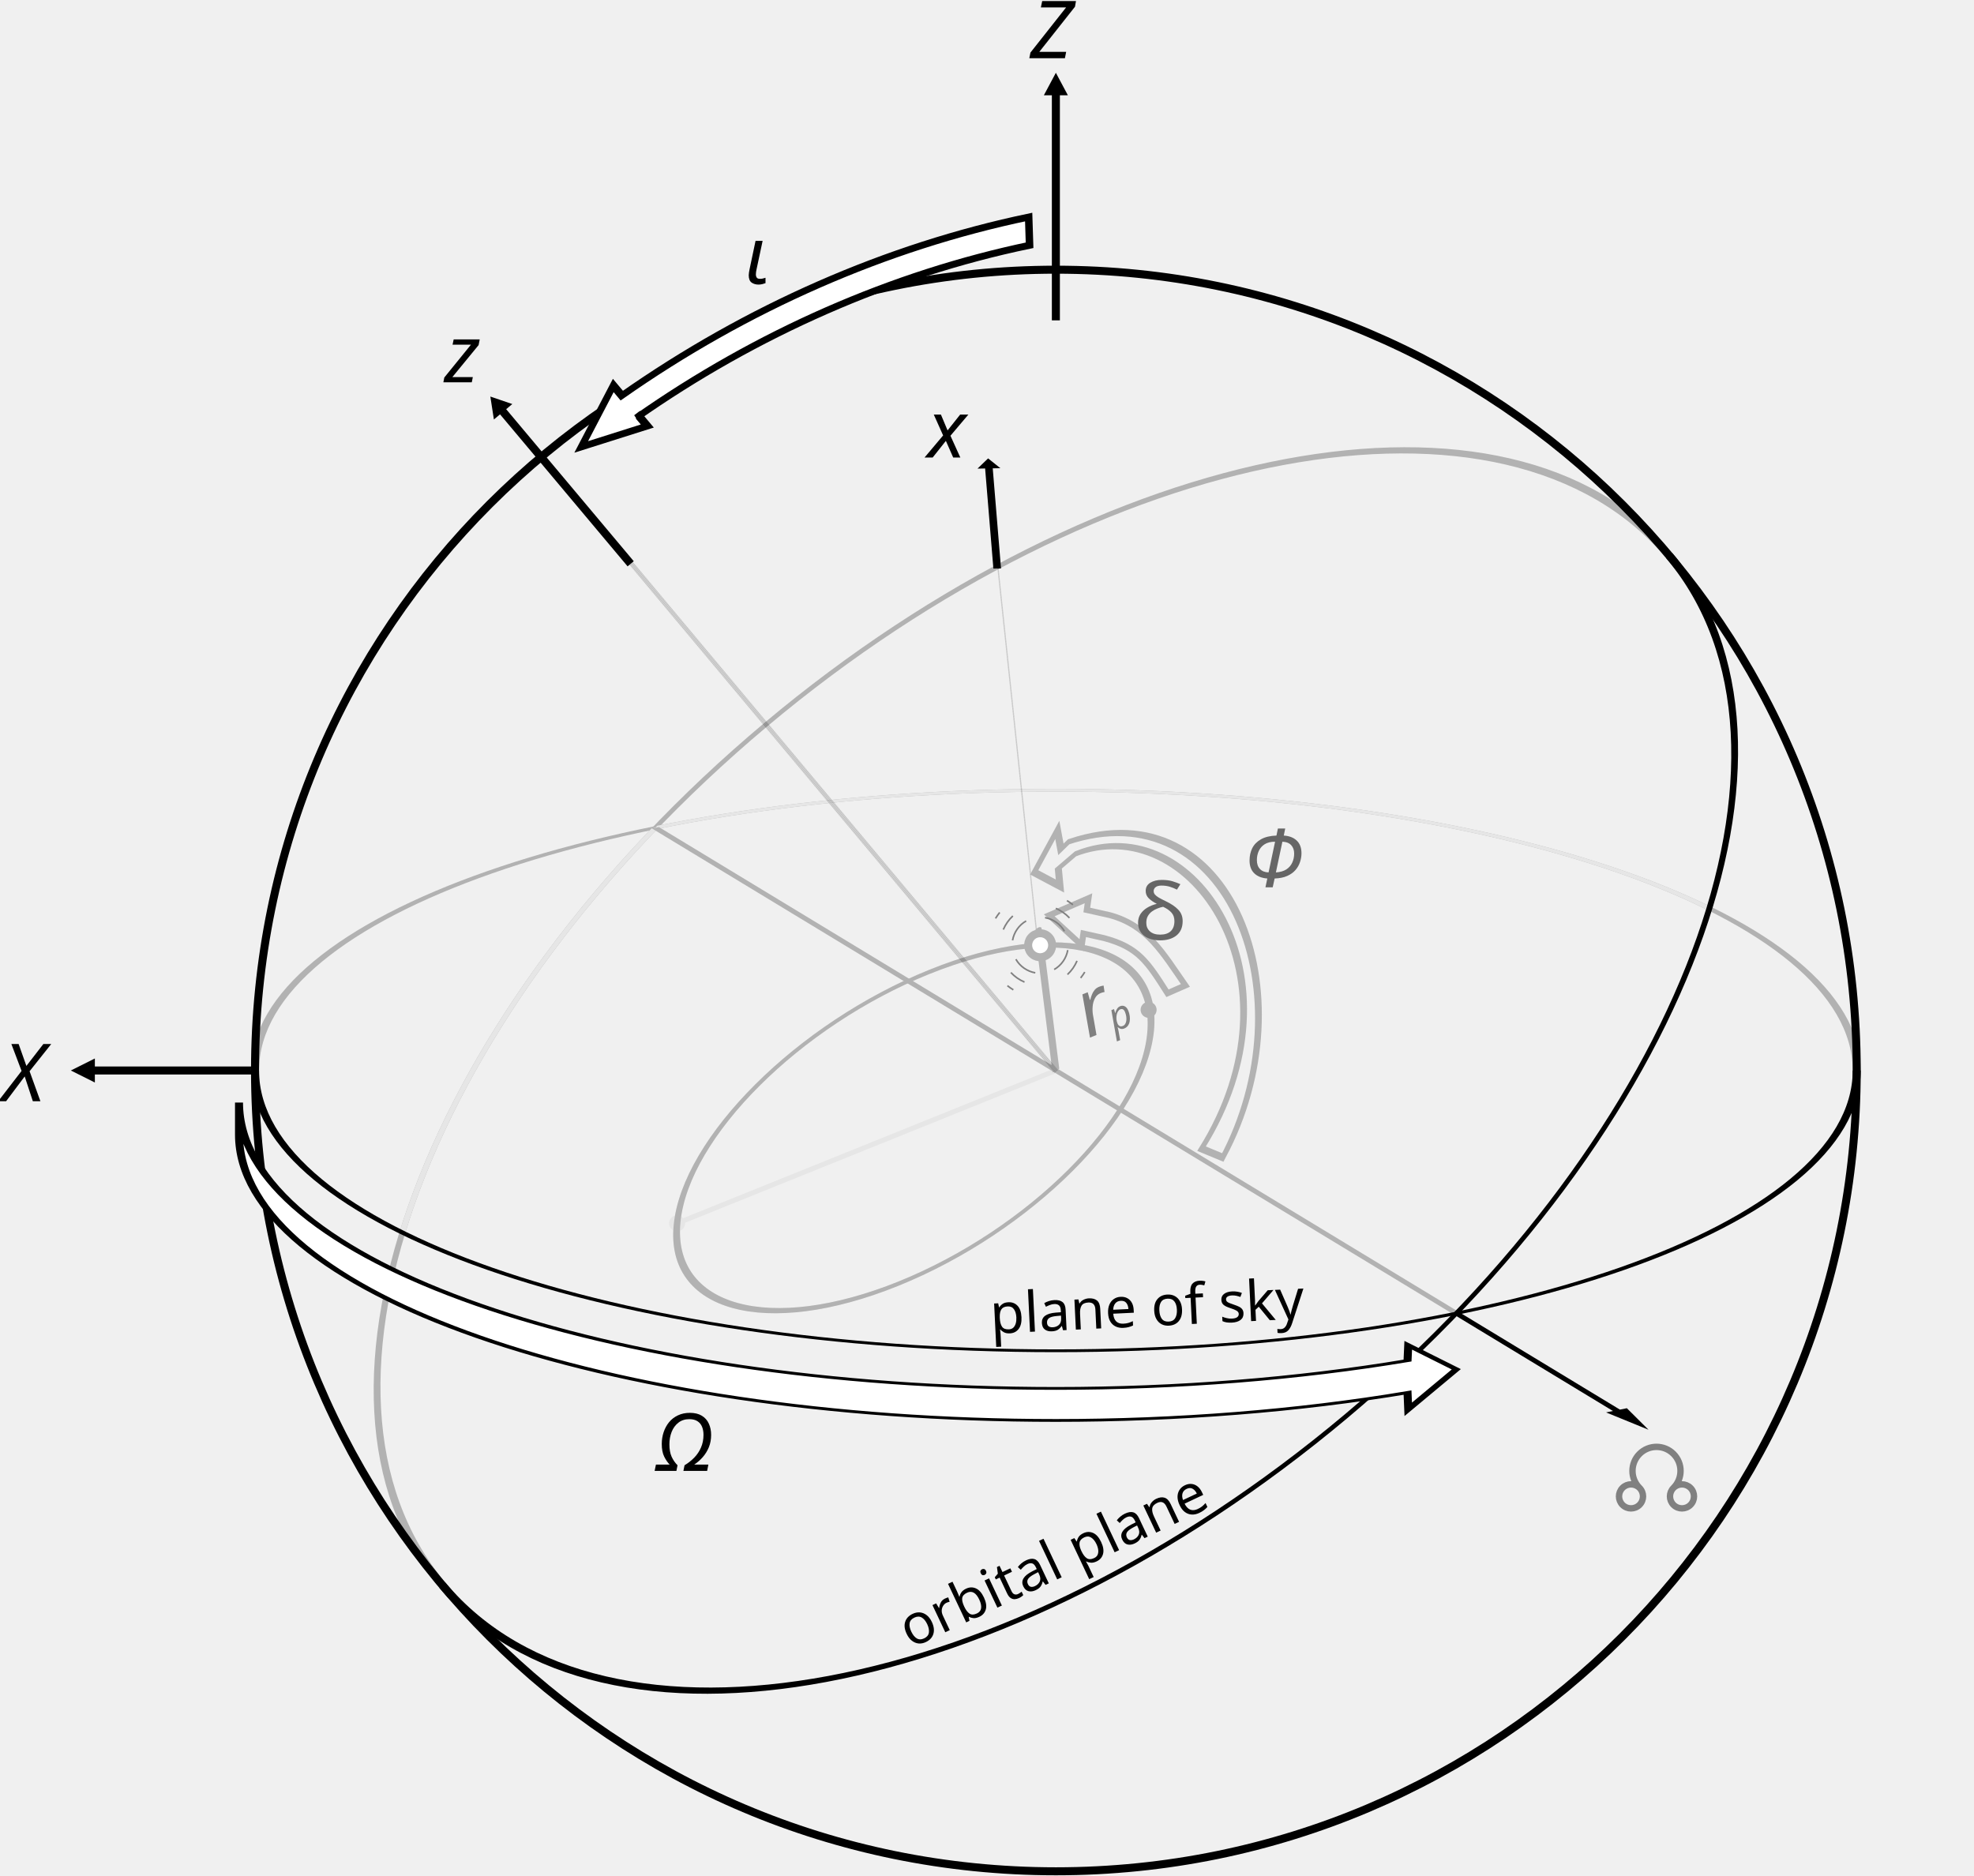
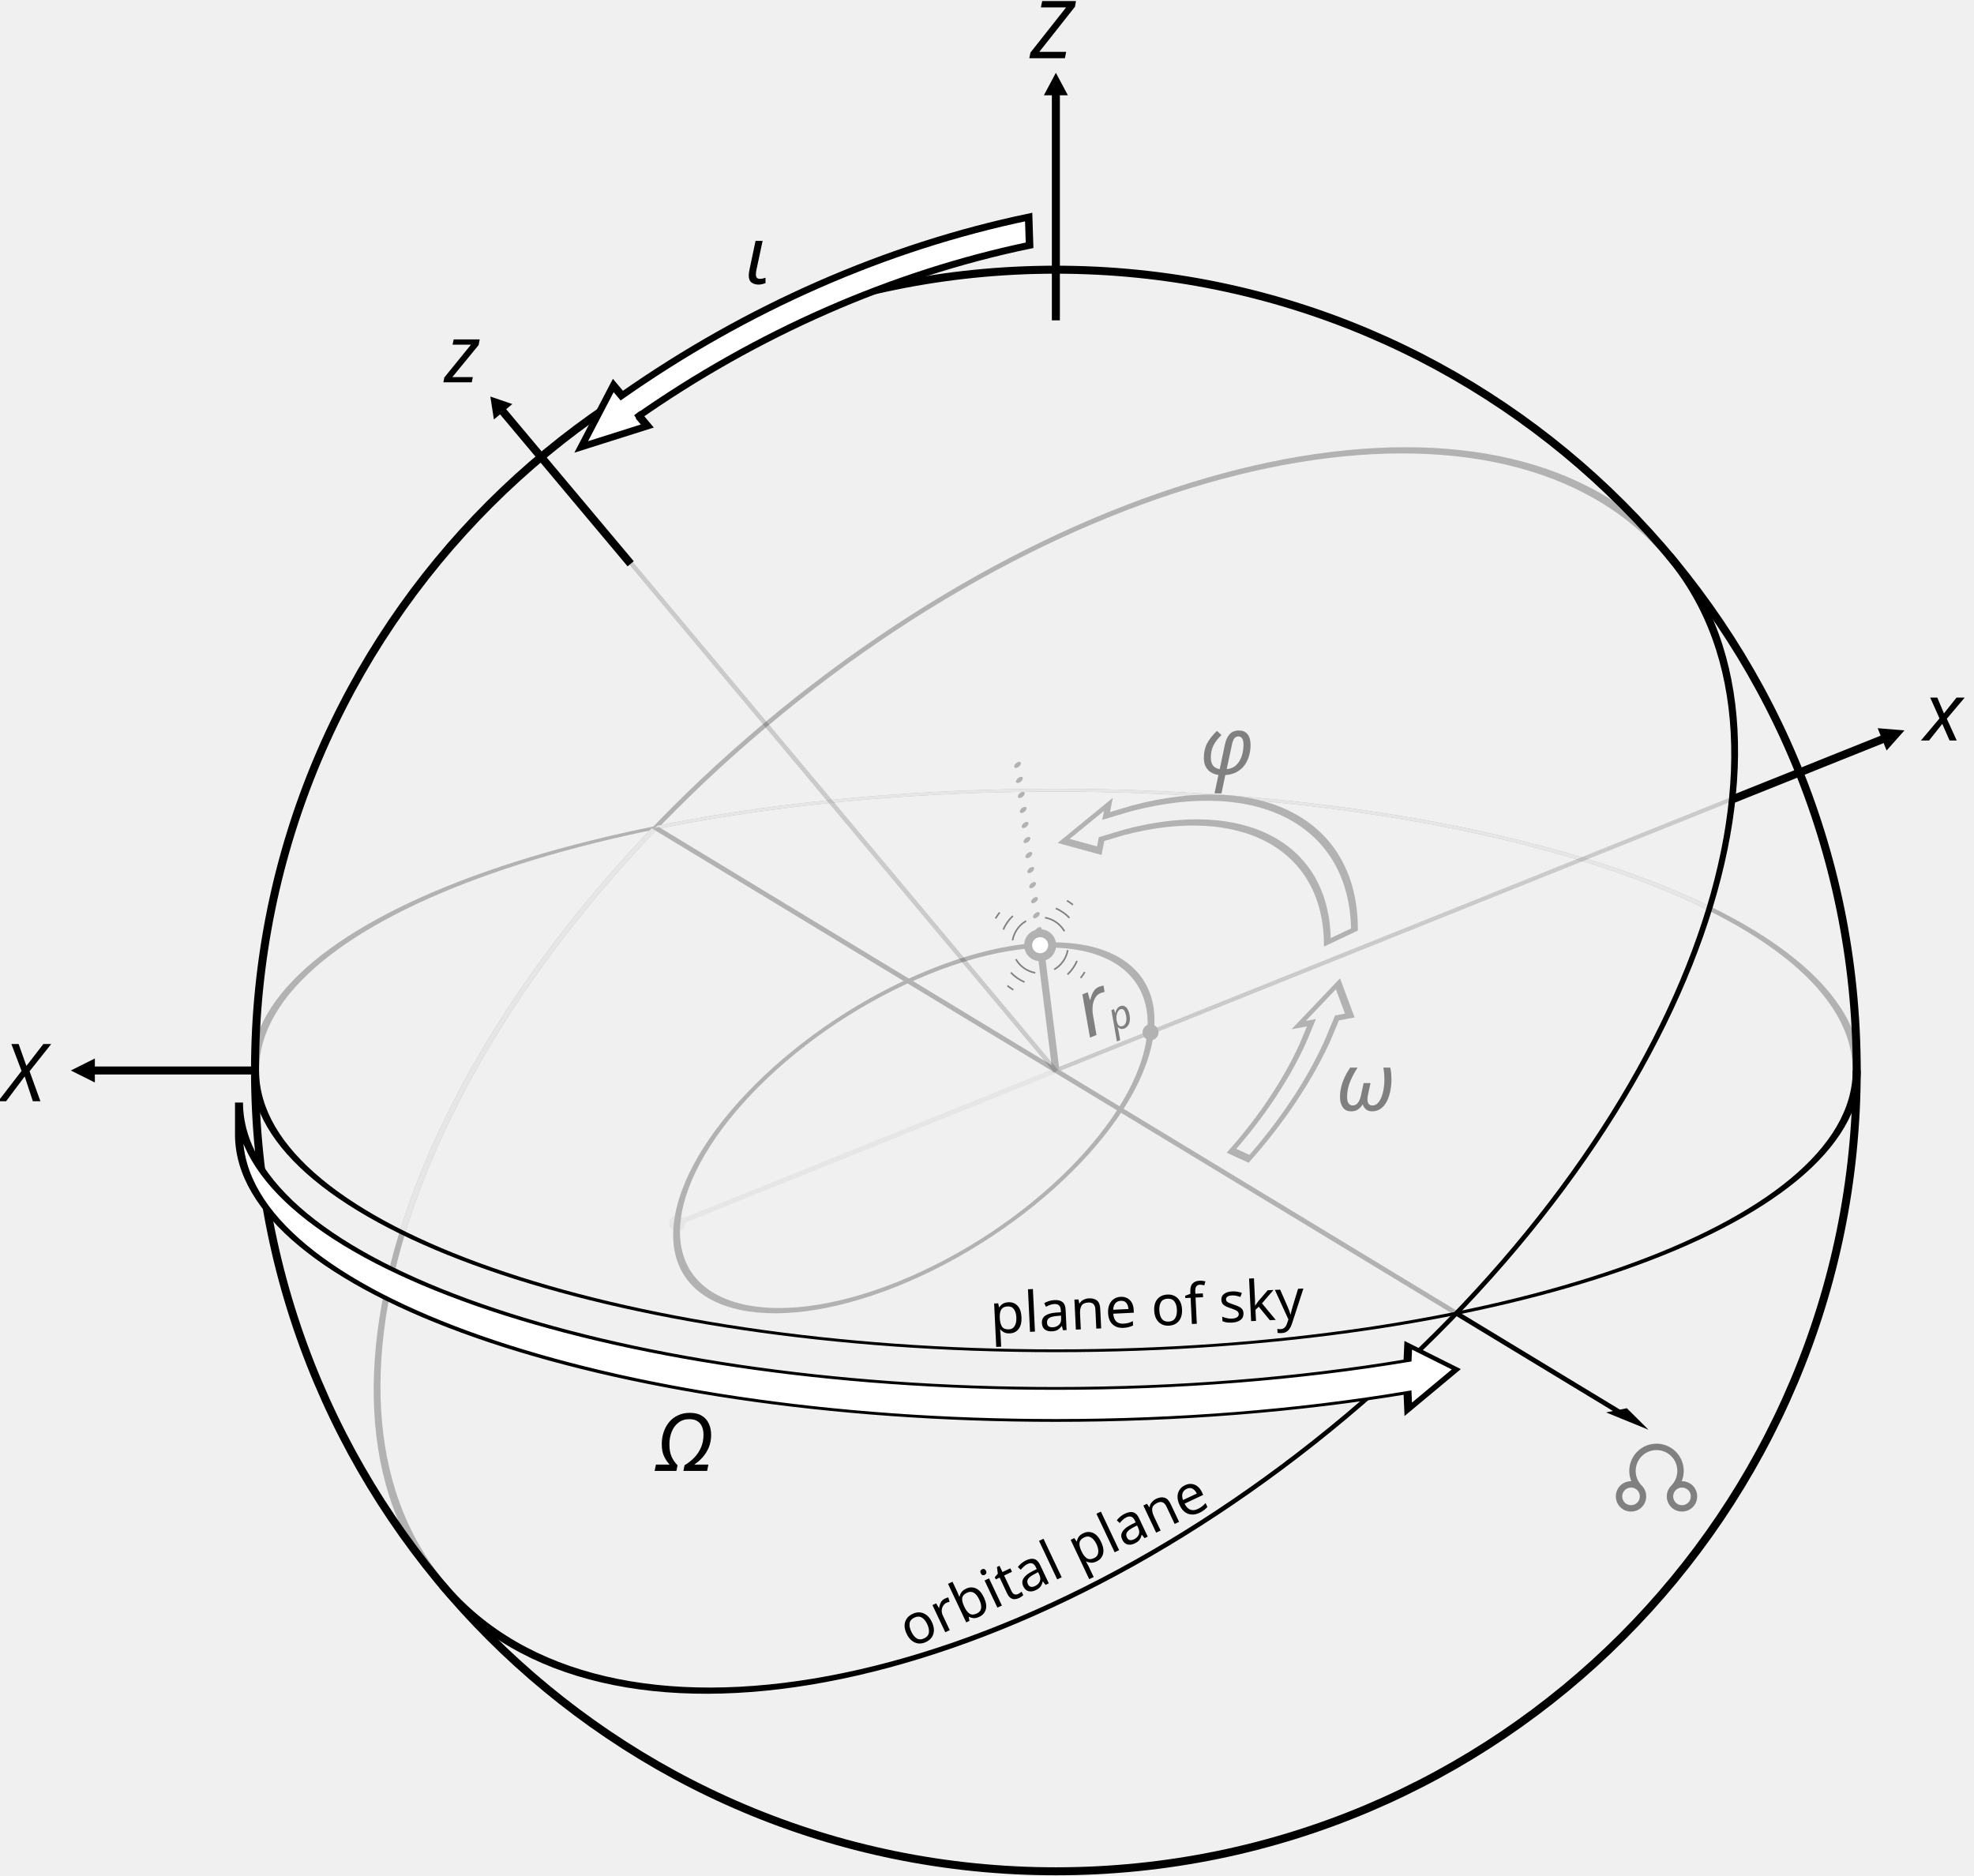
<svg xmlns="http://www.w3.org/2000/svg" id="svg2" version="1.1" xml:space="preserve" width="616.224" height="585.442" viewBox="0 0 616.224 585.442">
  <defs id="defs6">
    <marker orient="auto" refY="0" refX="0" id="Arrow1Lend" style="overflow:visible">
      <path id="path4605" d="M 0,0 5,-5 -12.5,0 5,5 0,0 Z" style="fill-rule:evenodd;stroke:#000000;stroke-width:1pt" transform="matrix(-0.8,0,0,-0.8,-10,0)" />
    </marker>
    <clipPath clipPathUnits="userSpaceOnUse" id="clipPath28">
      <path d="m 4660,2060 c 0,386.6 -895.43,700 -2000,700 -1104.57,0 -2000,-313.4 -2000,-700 0,-386.6 895.43,-700 2000,-700 1104.57,0 2000,313.4 2000,700 z" id="path30" />
    </clipPath>
    <clipPath clipPathUnits="userSpaceOnUse" id="clipPath40">
      <path d="M 4192.09,3345.57 C 3791.89,3822.51 2781.52,3633.58 1935.38,2923.58 1089.23,2213.57 727.711,1251.36 1127.91,774.426 c 400.2,-476.938 1410.57,-288.004 2256.72,421.994 846.14,710.01 1207.66,1672.22 807.46,2149.15 z" id="path42" />
    </clipPath>
    <clipPath clipPathUnits="userSpaceOnUse" id="clipPath62">
      <path d="m 1660,2666.22 2000,-1212.44 0,2000 -2000,1212.44 0,-2000 z" id="path64" />
    </clipPath>
  </defs>
  <g id="g10" transform="matrix(1.25,0,0,-1.25,-2.888843,591.692)">
    <path id="path14" style="fill:#000000;fill-opacity:1;fill-rule:nonzero;stroke:none" d="m 66,207 -40,0 0,2 -6,-3 6,-3 0,2 40,0" />
    <g transform="scale(0.148148,0.0518519)" id="g16">
      <path id="path18" style="fill:none;stroke:#b2b2b2;stroke-width:13.5;stroke-linecap:butt;stroke-linejoin:miter;stroke-miterlimit:10;stroke-dasharray:none;stroke-opacity:1" d="m 3145.5,3972.86 c 0,745.58 -604.42,1350 -1350,1350 -745.58,0 -1350,-604.42 -1350,-1350" />
    </g>
    <g transform="matrix(0.0695477,0.0583574,-0.0328937,0.0392012,0,0)" id="g20">
      <path id="path22" style="fill:none;stroke:#b2b2b2;stroke-width:22.029;stroke-linecap:butt;stroke-linejoin:miter;stroke-miterlimit:10;stroke-dasharray:none;stroke-opacity:1" d="M 5905.87,-257.486 C 5905.87,959.155 4919.58,1945.45 3702.94,1945.45 2486.29,1945.45 1500,959.16 1500,-257.481" />
    </g>
    <g id="g24" transform="scale(0.1,0.1)">
      <g clip-path="url(#clipPath28)" id="g26">
        <g transform="matrix(0.695477,0.583574,-0.328937,0.392012,0,0)" id="g32">
          <path id="path34" style="fill:none;stroke:#e6e6e6;stroke-width:22.029;stroke-linecap:butt;stroke-linejoin:miter;stroke-miterlimit:10;stroke-dasharray:none;stroke-opacity:1" d="M 5905.87,-257.486 C 5905.87,959.155 4919.58,1945.45 3702.94,1945.45 2486.29,1945.45 1500,959.16 1500,-257.481" />
        </g>
      </g>
    </g>
    <g id="g36" transform="scale(0.1,0.1)">
      <g clip-path="url(#clipPath40)" id="g38">
        <g transform="scale(1.48148,0.518519)" id="g44">
          <path id="path46" style="fill:none;stroke:#e6e6e6;stroke-width:13.5;stroke-linecap:butt;stroke-linejoin:miter;stroke-miterlimit:10;stroke-dasharray:none;stroke-opacity:1" d="m 3145.5,3972.86 c 0,745.58 -604.42,1350 -1350,1350 -745.58,0 -1350,-604.42 -1350,-1350" />
        </g>
      </g>
    </g>
-     <path style="fill:#999999;fill-rule:evenodd;stroke:#000000;stroke-width:0.296;stroke-linecap:butt;stroke-linejoin:miter;stroke-miterlimit:4;stroke-dasharray:0.03, 0.03;stroke-dashoffset:0;stroke-opacity:0.314" d="m 261.405,238.451 -9.913,93.516" id="path3796" />
+     <path style="fill:#999999;fill-rule:evenodd;stroke:#000000;stroke-width:1.04;stroke-linecap:butt;stroke-linejoin:miter;stroke-miterlimit:4;stroke-dasharray:0.104, 0.104;stroke-dashoffset:0;stroke-opacity:0.314" d="m 265.6,205.867 168.8,67.733" id="path3796" />
    <g transform="matrix(0.0866257,0.0349527,0.00710278,0.0713188,0,0)" id="g48">
      <path id="path50" style="fill:none;stroke:#e6e6e6;stroke-width:19.499;stroke-linecap:butt;stroke-linejoin:miter;stroke-miterlimit:10;stroke-dasharray:none;stroke-opacity:1" d="m 2952.49,1441.45 -1091.96,0" />
    </g>
    <g transform="matrix(0.0939972,0.037927,0.00616575,0.0619101,0,0)" id="g52">
      <path id="path54" style="fill:none;stroke:#e6e6e6;stroke-width:17.97;stroke-linecap:butt;stroke-linejoin:miter;stroke-miterlimit:10;stroke-dasharray:none;stroke-opacity:1" d="m 2972.53,1660.51 c 0,347.37 -281.59,628.96 -628.95,628.96 -347.36,0 -628.96,-281.59 -628.95,-628.96 -0.01,-347.35 281.59,-628.95 628.95,-628.95 347.36,0 628.95,281.59 628.95,628.95" />
    </g>
    <path id="path56" style="fill:#e6e6e6;fill-opacity:1;fill-rule:nonzero;stroke:none" d="m 171.408,167.833 1.532,1.286 c -0.71,0.846 -1.971,0.956 -2.817,0.246 -0.846,-0.71 -0.957,-1.971 -0.247,-2.817 0.71,-0.846 1.972,-0.957 2.818,-0.247 0.846,0.71 0.956,1.972 0.246,2.818" />
-     <g transform="matrix(0.01062724,0.07356851,-0.07496106,0.01344002,402.6656,-34.36044)" id="g106">
-       <path id="path108" style="fill:none;stroke:#b2b2b2;stroke-width:19.924;stroke-linecap:butt;stroke-linejoin:miter;stroke-miterlimit:10;stroke-dasharray:none;stroke-opacity:1" d="m 3409.44,2203.46 39.85,-0.01 -79.7,119.55 -79.7,-119.55 39.86,0 -3.04,-69.46 c -10.14,-115.92 -53.013,-152.041 -144.927,-231.57 l 36.627,-54.549 C 3312.902,1937.021 3394.95,1999.53 3406.1,2127.05 Z" />
+     <g transform="matrix(0.0800917,0.0149769,0.0286571,0.0762742,0,0)" id="g106">
+       <path id="path108" style="fill:none;stroke:#b2b2b2;stroke-width:19.924;stroke-linecap:butt;stroke-linejoin:miter;stroke-miterlimit:10;stroke-dasharray:none;stroke-opacity:1" d="m 3409.44,2203.46 39.85,-0.01 -79.7,119.55 -79.7,-119.55 39.86,0 -3.04,-69.46 c -10.14,-115.92 -45.55,-228.23 -103.74,-329.01 l 69.02,-39.85 c 64,110.86 102.96,234.4 114.11,361.92 l 3.34,76.41 z" />
    </g>
    <g transform="matrix(-0.00782977,0.0624295,-0.0842012,-0.0455395,0,0)" id="g110">
      <path id="path112" style="fill:none;stroke:#b2b2b2;stroke-width:20.042;stroke-linecap:butt;stroke-linejoin:miter;stroke-miterlimit:10;stroke-dasharray:none;stroke-opacity:1" d="m 932.08,-3245.77 501.15,0" />
    </g>
    <path id="path114" style="fill:#b2b2b2;fill-opacity:1;fill-rule:nonzero;stroke:none" d="m 261.527,241.666 c -0.466,-0.252 -0.809,-0.737 -0.765,-1.082 0.043,-0.346 0.456,-0.421 0.922,-0.17 0.466,0.252 0.809,0.737 0.765,1.082 -0.043,0.345 -0.456,0.422 -0.922,0.17" />
+     <path id="path116" style="fill:#b2b2b2;fill-opacity:1;fill-rule:nonzero;stroke:none" d="m 261.056,245.419 c -0.465,-0.252 -0.808,-0.737 -0.765,-1.082 0.043,-0.345 0.457,-0.421 0.922,-0.169 0.466,0.252 0.809,0.737 0.766,1.082 -0.044,0.345 -0.457,0.421 -0.923,0.169" />
+     <path id="path118" style="fill:#b2b2b2;fill-opacity:1;fill-rule:nonzero;stroke:none" d="m 260.586,249.173 c -0.466,-0.252 -0.809,-0.737 -0.766,-1.082 0.043,-0.346 0.457,-0.421 0.922,-0.17 0.466,0.252 0.809,0.737 0.766,1.083 -0.044,0.345 -0.457,0.421 -0.922,0.169" />
+     <path id="path120" style="fill:#b2b2b2;fill-opacity:1;fill-rule:nonzero;stroke:none" d="m 260.115,252.926 c -0.466,-0.252 -0.809,-0.737 -0.766,-1.082 0.044,-0.345 0.457,-0.421 0.922,-0.169 0.466,0.252 0.809,0.737 0.766,1.082 -0.043,0.345 -0.457,0.421 -0.922,0.169" />
+     <path id="path122" style="fill:#b2b2b2;fill-opacity:1;fill-rule:nonzero;stroke:none" d="m 259.644,256.68 c -0.466,-0.252 -0.809,-0.737 -0.765,-1.082 0.043,-0.346 0.456,-0.421 0.922,-0.169 0.465,0.251 0.808,0.736 0.765,1.082 -0.043,0.345 -0.457,0.421 -0.922,0.169" />
+     <path id="path124" style="fill:#b2b2b2;fill-opacity:1;fill-rule:nonzero;stroke:none" d="m 259.173,260.433 c -0.466,-0.252 -0.809,-0.736 -0.765,-1.081 0.043,-0.346 0.456,-0.422 0.922,-0.17 0.466,0.252 0.809,0.737 0.765,1.082 -0.043,0.345 -0.456,0.421 -0.922,0.169" />
+     <path id="path126" style="fill:#b2b2b2;fill-opacity:1;fill-rule:nonzero;stroke:none" d="m 258.702,264.187 c -0.465,-0.252 -0.808,-0.737 -0.765,-1.082 0.043,-0.345 0.457,-0.421 0.922,-0.169 0.466,0.252 0.809,0.736 0.766,1.082 -0.044,0.345 -0.457,0.421 -0.923,0.169" />
+     <path id="path128" style="fill:#b2b2b2;fill-opacity:1;fill-rule:nonzero;stroke:none" d="m 258.232,267.941 c -0.466,-0.252 -0.809,-0.737 -0.766,-1.082 0.044,-0.346 0.457,-0.421 0.923,-0.17 0.465,0.252 0.808,0.737 0.765,1.082 -0.043,0.345 -0.457,0.422 -0.922,0.17" />
+     <path id="path130" style="fill:#b2b2b2;fill-opacity:1;fill-rule:nonzero;stroke:none" d="m 257.761,271.694 c -0.466,-0.252 -0.809,-0.737 -0.765,-1.082 0.043,-0.345 0.456,-0.421 0.922,-0.169 0.465,0.252 0.808,0.736 0.765,1.082 -0.043,0.345 -0.456,0.421 -0.922,0.169" />
+     <path id="path132" style="fill:#b2b2b2;fill-opacity:1;fill-rule:nonzero;stroke:none" d="m 257.29,275.448 c -0.465,-0.252 -0.808,-0.737 -0.765,-1.082 0.043,-0.346 0.456,-0.421 0.922,-0.17 0.466,0.252 0.808,0.737 0.766,1.083 -0.044,0.345 -0.457,0.421 -0.923,0.169" />
+     <path id="path134" style="fill:#b2b2b2;fill-opacity:1;fill-rule:nonzero;stroke:none" d="m 256.819,279.201 c -0.465,-0.252 -0.808,-0.737 -0.765,-1.082 0.043,-0.345 0.457,-0.421 0.922,-0.169 0.466,0.252 0.809,0.737 0.765,1.082 -0.043,0.345 -0.456,0.421 -0.922,0.169" />
+     <path id="path136" style="fill:#b2b2b2;fill-opacity:1;fill-rule:nonzero;stroke:none" d="m 256.348,282.955 c -0.465,-0.252 -0.808,-0.737 -0.765,-1.082 0.044,-0.346 0.457,-0.421 0.922,-0.169 0.466,0.251 0.809,0.736 0.766,1.082 -0.044,0.345 -0.457,0.421 -0.923,0.169" />
    <g transform="matrix(0.0144095,0.0729987,-0.0844108,-0.0281811,0,0)" id="g138">
-       <path id="path140" style="fill:none;stroke:#b2b2b2;stroke-width:19.792;stroke-linecap:butt;stroke-linejoin:miter;stroke-miterlimit:10;stroke-dasharray:none;stroke-opacity:1" d="m 2522.448,-2735.582 75.58,23.589 -127.196,46.593 -81.54,-90.084 65.979,16.125 32.99,-45.401 c 25.736,-342.941 -742.956,-814.101 -1234.058,-583.388 l -58.226,-72.812 c 487.153,-172.945 1344.83,206.071 1344.778,685.5 z" />
+       <path id="path140" style="fill:none;stroke:#b2b2b2;stroke-width:19.792;stroke-linecap:butt;stroke-linejoin:miter;stroke-miterlimit:10;stroke-dasharray:none;stroke-opacity:1" d="m 2589.54,-2857.86 39.58,0 -79.17,118.75 -79.16,-118.75 39.58,-0.01 -3.01,-68.99 c -31.24,-356.95 -298.32,-648.43 -651.19,-710.65 l 13.74,-77.97 c 388.16,68.45 681.96,389.07 716.31,781.72 l 3.32,75.9 z" />
    </g>
    <g transform="matrix(0.0939972,0.037927,0.00616575,0.0619101,0,0)" id="g142">
      <path id="path144" style="fill:none;stroke:#b2b2b2;stroke-width:17.97;stroke-linecap:butt;stroke-linejoin:miter;stroke-miterlimit:10;stroke-dasharray:none;stroke-opacity:1" d="m 2972.53,1660.51 c 0,347.37 -281.59,628.96 -628.95,628.96 -347.36,0 -628.96,-281.59 -628.95,-628.96 -0.01,-347.35 281.59,-628.95 628.95,-628.95 347.36,0 628.95,281.59 628.95,628.95" />
    </g>
-     <path id="path146" style="fill:#b2b2b2;fill-opacity:1;fill-rule:nonzero;stroke:none" d="m 289.16,221.152 1.532,1.285 c -0.71,0.846 -1.971,0.957 -2.817,0.247 -0.847,-0.71 -0.957,-1.972 -0.247,-2.818 0.71,-0.846 1.972,-0.956 2.818,-0.246 0.846,0.71 0.956,1.971 0.246,2.817" />
+     <path id="path146" style="fill:#b2b2b2;fill-opacity:1;fill-rule:nonzero;stroke:none" d="m 289.648,215.542 1.532,1.285 c -0.71,0.846 -1.971,0.957 -2.817,0.247 -0.847,-0.71 -0.957,-1.972 -0.247,-2.818 0.71,-0.846 1.972,-0.956 2.818,-0.246 0.846,0.71 0.956,1.971 0.246,2.817" />
    <path id="path148" style="fill:#ffffff;fill-opacity:1;fill-rule:nonzero;stroke:none" d="m 264.374,239.215 c -1.065,1.269 -2.957,1.434 -4.226,0.369 -1.269,-1.064 -1.435,-2.957 -0.37,-4.226 1.065,-1.269 2.957,-1.435 4.226,-0.37 1.269,1.065 1.435,2.958 0.37,4.227" />
    <path id="path150" style="fill:none;stroke:#b2b2b2;stroke-width:2;stroke-linecap:butt;stroke-linejoin:miter;stroke-miterlimit:10;stroke-dasharray:none;stroke-opacity:1" d="m 264.374,239.215 c -1.065,1.269 -2.957,1.434 -4.226,0.369 -1.269,-1.064 -1.435,-2.957 -0.37,-4.226 1.065,-1.269 2.957,-1.435 4.226,-0.37 1.269,1.065 1.435,2.958 0.37,4.227 z" />
    <path id="path152" style="fill:none;stroke:#808080;stroke-width:0.4;stroke-linecap:butt;stroke-linejoin:miter;stroke-miterlimit:10;stroke-dasharray:none;stroke-opacity:1" d="m 268.138,240.786 c -0.511,0.885 -1.21,1.648 -2.047,2.234 -0.837,0.587 -1.793,0.983 -2.799,1.16" />
    <path id="path154" style="fill:none;stroke:#808080;stroke-width:0.4;stroke-linecap:butt;stroke-linejoin:miter;stroke-miterlimit:10;stroke-dasharray:none;stroke-opacity:1" d="m 258.576,243.348 c -0.885,-0.51 -1.648,-1.21 -2.234,-2.047 -0.586,-0.837 -0.982,-1.793 -1.16,-2.799" />
    <path id="path156" style="fill:none;stroke:#808080;stroke-width:0.4;stroke-linecap:butt;stroke-linejoin:miter;stroke-miterlimit:10;stroke-dasharray:none;stroke-opacity:1" d="m 256.014,233.786 c 0.511,-0.885 1.21,-1.648 2.047,-2.234 0.837,-0.586 1.793,-0.982 2.8,-1.159" />
    <path id="path158" style="fill:none;stroke:#808080;stroke-width:0.4;stroke-linecap:butt;stroke-linejoin:miter;stroke-miterlimit:10;stroke-dasharray:none;stroke-opacity:1" d="m 265.576,231.224 c 0.885,0.511 1.648,1.21 2.234,2.047 0.586,0.838 0.983,1.793 1.16,2.8" />
    <path id="path160" style="fill:none;stroke:#808080;stroke-width:0.4;stroke-linecap:butt;stroke-linejoin:miter;stroke-miterlimit:10;stroke-dasharray:none;stroke-opacity:1" d="m 269.39,244.106 c -0.476,0.511 -1.006,0.971 -1.578,1.372 -0.573,0.401 -1.185,0.741 -1.828,1.013" />
    <path id="path162" style="fill:none;stroke:#808080;stroke-width:0.4;stroke-linecap:butt;stroke-linejoin:miter;stroke-miterlimit:10;stroke-dasharray:none;stroke-opacity:1" d="m 255.256,244.6 c -0.511,-0.476 -0.971,-1.005 -1.371,-1.578 -0.401,-0.572 -0.741,-1.185 -1.014,-1.828" />
    <path id="path164" style="fill:none;stroke:#808080;stroke-width:0.4;stroke-linecap:butt;stroke-linejoin:miter;stroke-miterlimit:10;stroke-dasharray:none;stroke-opacity:1" d="m 254.763,230.466 c 0.476,-0.511 1.005,-0.971 1.577,-1.371 0.573,-0.401 1.186,-0.741 1.829,-1.014" />
    <path id="path166" style="fill:none;stroke:#808080;stroke-width:0.4;stroke-linecap:butt;stroke-linejoin:miter;stroke-miterlimit:10;stroke-dasharray:none;stroke-opacity:1" d="m 268.896,229.973 c 0.511,0.476 0.971,1.005 1.372,1.577 0.4,0.573 0.74,1.186 1.013,1.829" />
    <path id="path168" style="fill:none;stroke:#808080;stroke-width:0.4;stroke-linecap:butt;stroke-linejoin:miter;stroke-miterlimit:10;stroke-dasharray:none;stroke-opacity:1" d="m 270.257,247.389 c -0.235,0.19 -0.477,0.373 -0.724,0.546 -0.248,0.174 -0.502,0.339 -0.762,0.495" />
    <path id="path170" style="fill:none;stroke:#808080;stroke-width:0.4;stroke-linecap:butt;stroke-linejoin:miter;stroke-miterlimit:10;stroke-dasharray:none;stroke-opacity:1" d="m 251.973,245.468 c -0.19,-0.235 -0.373,-0.477 -0.546,-0.725 -0.173,-0.248 -0.338,-0.502 -0.494,-0.761" />
    <path id="path172" style="fill:none;stroke:#808080;stroke-width:0.4;stroke-linecap:butt;stroke-linejoin:miter;stroke-miterlimit:10;stroke-dasharray:none;stroke-opacity:1" d="m 253.895,227.184 c 0.235,-0.191 0.477,-0.373 0.725,-0.546 0.247,-0.174 0.501,-0.339 0.76,-0.495" />
    <path id="path174" style="fill:none;stroke:#808080;stroke-width:0.4;stroke-linecap:butt;stroke-linejoin:miter;stroke-miterlimit:10;stroke-dasharray:none;stroke-opacity:1" d="m 272.179,229.105 c 0.19,0.235 0.373,0.477 0.546,0.725 0.173,0.247 0.339,0.502 0.494,0.761" />
    <path id="path176" style="fill:#b2b2b2;fill-opacity:1;fill-rule:nonzero;stroke:none" d="m 366.866,145.553 -200,121.244 -1.732,-0.35 200,-121.244" />
    <g transform="scale(0.148148,0.0518519)" id="g178">
      <path id="path180" style="fill:none;stroke:#000000;stroke-width:13.5;stroke-linecap:butt;stroke-linejoin:miter;stroke-miterlimit:10;stroke-dasharray:none;stroke-opacity:1" d="m 445.5,3972.86 c 0,-745.58 604.42,-1350 1350,-1350 745.58,0 1350,604.42 1350,1350" />
    </g>
    <g transform="matrix(0.0695477,0.0583574,-0.0328937,0.0392012,0,0)" id="g182">
      <path id="path184" style="fill:none;stroke:#000000;stroke-width:22.029;stroke-linecap:butt;stroke-linejoin:miter;stroke-miterlimit:10;stroke-dasharray:none;stroke-opacity:1" d="m 1500,-257.481 c 0,-1216.639 986.29,-2202.939 2202.93,-2202.939 1216.65,0 2202.94,986.29 2202.94,2202.934" />
    </g>
    <path id="path186" style="fill:none;stroke:#000000;stroke-width:2;stroke-linecap:butt;stroke-linejoin:miter;stroke-miterlimit:10;stroke-dasharray:none;stroke-opacity:1" d="M 466,206 C 466,316.457 376.457,406 266,406 155.543,406 66,316.457 66,206 66,95.543 155.543,6 266,6 376.457,6 466,95.543 466,206" />
    <path id="path188" style="fill:#000000;fill-opacity:1;fill-rule:nonzero;stroke:none" d="m 366.866,145.553 40,-24.248 1.732,0.35 5.402,-5.375 -10.598,4.325 1.732,0.35 -40,24.248" />
    <path id="path190" style="fill:#ffffff;fill-opacity:1;fill-rule:nonzero;stroke:none" d="m 354,121.378 12,10 -12,6 -0.176,-3.823 C 326.395,128.977 296.389,126.6 266,126.6 153.334,126.6 62,158.567 62,198 l 0,-8 c 0,-39.433 91.334,-71.4 204,-71.4 30.389,0 60.395,2.377 87.824,6.955" />
    <g transform="scale(0.148148,0.0518519)" id="g192">
      <path id="path194" style="fill:none;stroke:#000000;stroke-width:13.5;stroke-linecap:butt;stroke-linejoin:miter;stroke-miterlimit:10;stroke-dasharray:none;stroke-opacity:1" d="m 2389.5,2340.86 81,192.86 -81,115.72 -1.19,-73.73 c -185.14,-88.3 -387.68,-134.14 -592.81,-134.14 -760.5,0 -1377,616.51 -1377,1377 l 0,-154.28 c 0,-760.49 616.5,-1377 1377,-1377 205.13,0 407.67,45.83 592.81,134.14 l 1.19,-80.57 z" />
    </g>
    <path id="path196" style="fill:#000000;fill-opacity:1;fill-rule:nonzero;stroke:none" d="m 267,393.35 0,56.205 2,0 -3,5.62 -3,-5.62 2,0 0,-56.205" />
    <path id="path198" style="fill:#000000;fill-opacity:1;fill-rule:nonzero;stroke:none" d="m 160.577,333.195 -31.857,37.965 1.532,1.285 -5.484,1.869 0.887,-5.725 1.533,1.285 31.857,-37.965" />
    <path id="path200" style="fill:#ffffff;fill-opacity:1;fill-rule:nonzero;stroke:none" d="m 259.207,419.145 c -35.579,-7.427 -70.4,-22.709 -101.614,-44.597 l -2.124,2.532 -8.01,-15.347 16.505,5.222 -2.124,2.531 -0.664,-0.509 c 30.183,21.164 63.852,35.941 98.255,43.121" />
    <g transform="matrix(0.0595556,0.049973,-0.0412781,0.0491933,0,0)" id="g202">
      <path id="path204" style="fill:none;stroke:#000000;stroke-width:25.725;stroke-linecap:butt;stroke-linejoin:miter;stroke-miterlimit:10;stroke-dasharray:none;stroke-opacity:1" d="m 6019.54,2405.4 c -411.97,267.55 -881.43,433.78 -1369.96,485.13 l 0,51.46 -205.81,-102.91 205.81,-102.9 0,51.45 -10.76,0.57 c 472.38,-49.65 926.32,-210.4 1324.68,-469.1 l 56.04,86.3 z" />
    </g>
    <g id="g206">
      <text id="text208" style="font-variant:normal;font-weight:normal;font-size:20px;line-height:125%;font-family:sans-serif;-inkscape-font-specification:'sans-serif, Italic';writing-mode:lr;fill:#000000;fill-opacity:1;fill-rule:nonzero;stroke:none;font-style:italic;font-stretch:normal;text-anchor:start;text-align:start;" transform="matrix(1,0,0,-1,166,106)">
        <tspan id="tspan210" y="0" x="0" style="font-style:italic;font-variant:normal;font-weight:normal;font-stretch:normal;font-size:20px;line-height:125%;font-family:sans-serif;-inkscape-font-specification:'sans-serif, Italic';text-align:start;writing-mode:lr;text-anchor:start;">Ω</tspan>
      </text>
    </g>
-     <g id="g212" transform="translate(24.04908,19.1411)">
-       <text id="text214" style="font-style:italic;font-variant:normal;font-weight:normal;font-stretch:normal;font-size:20px;line-height:125%;font-family:sans-serif;-inkscape-font-specification:'sans-serif, Italic';text-align:start;writing-mode:lr-tb;text-anchor:start;fill:#666666;fill-opacity:1;fill-rule:nonzero;stroke:none" transform="scale(1,-1)" x="288.883" y="-232.81">
-         <tspan id="tspan3473" x="288.883" y="-232.81" style="fill:#666666">Φ</tspan>
+     <g id="g212">
+       <text id="text214" style="font-style:italic;font-variant:normal;font-weight:normal;font-stretch:normal;font-size:20px;line-height:125%;font-family:sans-serif;-inkscape-font-specification:'sans-serif, Italic';text-align:start;writing-mode:lr;text-anchor:start;fill:#808080;fill-opacity:1;fill-rule:nonzero;stroke:none;" transform="matrix(1,0,0,-1,336,196)">
+         <tspan id="tspan216" y="0" x="0" style="font-style:italic;font-variant:normal;font-weight:normal;font-stretch:normal;font-size:20px;line-height:125%;font-family:sans-serif;-inkscape-font-specification:'sans-serif, Italic';text-align:start;writing-mode:lr;text-anchor:start;">ω</tspan>
+         <tspan id="tspan218" y="-84" x="-34" style="font-style:italic;font-variant:normal;font-weight:normal;font-stretch:normal;font-size:20px;line-height:125%;font-family:sans-serif;-inkscape-font-specification:'sans-serif, Italic';text-align:start;writing-mode:lr;text-anchor:start;">φ</tspan>
      </text>
    </g>
    <g id="g236">
      <text id="text238" style="font-style:italic;font-variant:normal;font-weight:normal;font-stretch:normal;font-size:20px;line-height:125%;font-family:sans-serif;-inkscape-font-specification:'sans-serif, Italic';text-align:start;writing-mode:lr-tb;text-anchor:start;fill:#808080;fill-opacity:1;fill-rule:nonzero;stroke:none" transform="matrix(0.927184,0.374607,0.374607,-0.927184,274,214)">
        <tspan id="tspan240" y="0" x="0" style="font-style:italic;font-variant:normal;font-weight:normal;font-stretch:normal;font-size:20px;line-height:125%;font-family:sans-serif;-inkscape-font-specification:'sans-serif, Italic';text-align:start;writing-mode:lr-tb;text-anchor:start">r</tspan>
      </text>
      <text id="text242" style="font-variant:normal;font-weight:normal;font-size:10px;line-height:125%;font-family:Times;-inkscape-font-specification:Times-Roman;writing-mode:lr-tb;fill:#808080;fill-opacity:1;fill-rule:nonzero;stroke:none" transform="matrix(0.927184,0.374607,0.374607,-0.927184,280.5496,215.5677)">
        <tspan id="tspan244" y="0" x="0" style="font-style:italic;font-variant:normal;font-weight:normal;font-stretch:normal;font-size:10px;line-height:125%;font-family:sans-serif;-inkscape-font-specification:'sans-serif, Italic';text-align:start;writing-mode:lr-tb;text-anchor:start">p</tspan>
      </text>
    </g>
    <path id="path246" style="fill:none;stroke:#808080;stroke-width:1.6;stroke-linecap:butt;stroke-linejoin:miter;stroke-miterlimit:10;stroke-dasharray:none;stroke-opacity:1" d="m 420.243,101.757 c 1.171,1.172 3.071,1.172 4.242,0 1.172,-1.171 1.172,-3.071 0,-4.242 -1.171,-1.171 -3.071,-1.171 -4.242,0 -1.172,1.171 -1.172,3.071 0,4.242 l 0,0 c 2.343,2.343 2.343,6.143 0,8.486 -2.343,2.343 -6.143,2.343 -8.486,0 -2.343,-2.343 -2.343,-6.143 0,-8.486 l 0,0 c 1.172,-1.171 1.172,-3.071 0,-4.242 -1.171,-1.171 -3.071,-1.171 -4.242,0 -1.172,1.171 -1.172,3.071 0,4.242 1.171,1.172 3.071,1.172 4.242,0" />
    <text xml:space="preserve" style="font-style:italic;font-variant:normal;font-weight:500;font-stretch:normal;font-size:32px;line-height:125%;font-family:Times;-inkscape-font-specification:'Times Medium Italic';letter-spacing:0px;word-spacing:0px;fill:#000000;fill-opacity:1;stroke:none;stroke-width:1px;stroke-linecap:butt;stroke-linejoin:miter;stroke-opacity:1" x="116.8" y="-381.333" id="text4871" transform="scale(1,-1)">
      <tspan id="tspan4873" x="116.8" y="-381.333" />
    </text>
    <text xml:space="preserve" style="font-style:italic;font-variant:normal;font-weight:normal;font-stretch:normal;font-size:32px;line-height:125%;font-family:sans-serif;-inkscape-font-specification:'sans-serif, Italic';text-align:start;letter-spacing:0px;word-spacing:0px;writing-mode:lr-tb;text-anchor:start;fill:#000000;fill-opacity:1;stroke:none;stroke-width:1px;stroke-linecap:butt;stroke-linejoin:miter;stroke-opacity:1" x="113.333" y="-377.867" id="text4875" transform="scale(1,-1)">
      <tspan id="tspan4877" x="113.333" y="-377.867" style="font-style:italic;font-variant:normal;font-weight:normal;font-stretch:normal;font-size:20px;line-height:1.25;font-family:sans-serif;-inkscape-font-specification:'sans-serif, Italic';text-align:start;writing-mode:lr-tb;text-anchor:start">z</tspan>
    </text>
    <text xml:space="preserve" style="font-style:italic;font-variant:normal;font-weight:normal;font-stretch:normal;font-size:20px;line-height:125%;font-family:sans-serif;-inkscape-font-specification:'sans-serif, Italic';text-align:start;letter-spacing:0px;word-spacing:0px;writing-mode:lr-tb;text-anchor:start;fill:#000000;fill-opacity:1;stroke:none;stroke-width:1px;stroke-linecap:butt;stroke-linejoin:miter;stroke-opacity:1" x="259.57" y="-458.813" id="text4875-1" transform="scale(1,-1)">
      <tspan id="tspan4897" x="259.57" y="-458.813">Z</tspan>
    </text>
-     <text xml:space="preserve" style="font-style:italic;font-variant:normal;font-weight:normal;font-stretch:normal;font-size:20px;line-height:125%;font-family:sans-serif;-inkscape-font-specification:'sans-serif, Italic';text-align:start;letter-spacing:0px;word-spacing:0px;writing-mode:lr-tb;text-anchor:start;fill:#000000;fill-opacity:1;stroke:none;stroke-width:1px;stroke-linecap:butt;stroke-linejoin:miter;stroke-opacity:1" x="233.936" y="-359.087" id="text4875-6" transform="scale(1,-1)">
-       <tspan id="tspan4951" x="233.936" y="-359.087">x</tspan>
+     <path id="path14-0" style="fill:#000000;fill-opacity:1;fill-rule:nonzero;stroke:none" d="m 435.593,272.895 37.13,14.879 0.744,-1.856 4.454,5.017 -6.685,0.553 0.744,-1.856 -37.13,-14.879" />
+     <text xml:space="preserve" style="font-style:italic;font-variant:normal;font-weight:normal;font-stretch:normal;font-size:20px;line-height:125%;font-family:sans-serif;-inkscape-font-specification:'sans-serif, Italic';text-align:start;letter-spacing:0px;word-spacing:0px;writing-mode:lr-tb;text-anchor:start;fill:#000000;fill-opacity:1;stroke:none;stroke-width:1px;stroke-linecap:butt;stroke-linejoin:miter;stroke-opacity:1" x="482.771" y="-288.413" id="text4875-6" transform="scale(1,-1)">
+       <tspan id="tspan4951" x="482.771" y="-288.413">x</tspan>
    </text>
    <text xml:space="preserve" style="font-style:italic;font-variant:normal;font-weight:normal;font-stretch:normal;font-size:20px;line-height:125%;font-family:sans-serif;-inkscape-font-specification:'sans-serif, Italic';text-align:start;letter-spacing:0px;word-spacing:0px;writing-mode:lr-tb;text-anchor:start;fill:#000000;fill-opacity:1;stroke:none;stroke-width:1px;stroke-linecap:butt;stroke-linejoin:miter;stroke-opacity:1" x="2.917" y="-198.329" id="text4875-1-1" transform="scale(1,-1)">
      <tspan id="tspan4971" x="2.917" y="-198.329">X</tspan>
    </text>
    <text xml:space="preserve" style="font-style:normal;font-weight:normal;font-size:14px;line-height:125%;font-family:sans-serif;letter-spacing:0px;word-spacing:0px;fill:#000000;fill-opacity:1;stroke:none;stroke-width:1px;stroke-linecap:butt;stroke-linejoin:miter;stroke-opacity:1" x="256.252" y="-128.006" id="text4973" transform="matrix(0.9988285,0.04838963,0.04838963,-0.9988285,0,0)">
      <tspan id="tspan4975" x="256.252" y="-128.006">plane of sky</tspan>
    </text>
    <text xml:space="preserve" style="font-style:normal;font-variant:normal;font-weight:normal;font-stretch:normal;font-size:14px;line-height:125%;font-family:sans-serif;-inkscape-font-specification:'sans-serif, Normal';text-align:start;letter-spacing:0px;word-spacing:0px;writing-mode:lr-tb;text-anchor:start;fill:#000000;fill-opacity:1;stroke:none;stroke-width:1px;stroke-linecap:butt;stroke-linejoin:miter;stroke-opacity:1" x="233.954" y="42.409" id="text4973-8" transform="matrix(0.9042076,0.4270932,0.4270932,-0.9042076,0,0)">
      <tspan id="tspan4995" x="233.954" y="42.409">orbital plane</tspan>
    </text>
    <path style="fill:#999999;fill-rule:evenodd;stroke:#000000;stroke-width:1.129;stroke-linecap:butt;stroke-linejoin:miter;stroke-miterlimit:4;stroke-dasharray:0.113, 0.113;stroke-dashoffset:0;stroke-opacity:0.314" d="M 159.866,332.745 266.09,205.789" id="path3796-2" />
    <text xml:space="preserve" style="font-style:normal;font-weight:normal;font-size:18px;line-height:125%;font-family:sans-serif;letter-spacing:0px;word-spacing:0px;fill:#000000;fill-opacity:1;stroke:none;stroke-width:1px;stroke-linecap:butt;stroke-linejoin:miter;stroke-opacity:1" x="-42.756" y="-347.933" id="text5014" transform="scale(1,-1)">
      <tspan id="tspan5016" x="-42.756" y="-347.933" />
    </text>
    <text xml:space="preserve" style="font-style:italic;font-variant:normal;font-weight:normal;font-stretch:normal;font-size:20px;line-height:1.25;font-family:sans-serif;-inkscape-font-specification:'sans-serif, Italic';text-align:start;letter-spacing:0px;word-spacing:0px;writing-mode:lr;text-anchor:start;fill:#000000;fill-opacity:1;stroke:none;stroke-width:1px;stroke-linecap:butt;stroke-linejoin:miter;stroke-opacity:1;" x="188.282" y="-402.479" id="text4875-62" transform="scale(1,-1)">
      <tspan id="tspan5044" style="font-style:italic;font-variant:normal;font-weight:normal;font-stretch:normal;font-size:20px;line-height:1.25;font-family:sans-serif;-inkscape-font-specification:'sans-serif, Italic';text-align:start;writing-mode:lr;text-anchor:start;" x="188.282" y="-402.479">ι</tspan>
    </text>
-     <path id="path198-9" style="fill:#000000;fill-opacity:1;fill-rule:nonzero;stroke:none" d="m 252.298,331.39 -2.065,24.999 1.903,0.035 -3.061,2.447 -2.648,-2.553 1.903,0.035 2.065,-24.999" />
-     <text xml:space="preserve" style="font-style:normal;font-weight:normal;font-size:32px;line-height:125%;font-family:Sans;letter-spacing:0px;word-spacing:0px;fill:#000000;fill-opacity:1;stroke:none;stroke-width:1px;stroke-linecap:butt;stroke-linejoin:miter;stroke-opacity:1" x="313.322" y="-301.863" id="text3475" transform="scale(1,-1)">
-       <tspan id="tspan3477" x="313.322" y="-301.863" />
-     </text>
-     <text xml:space="preserve" style="font-style:normal;font-weight:normal;font-size:20.989px;line-height:125%;font-family:Sans;letter-spacing:0px;word-spacing:0px;fill:#000000;fill-opacity:1;stroke:none;stroke-width:1px;stroke-linecap:butt;stroke-linejoin:miter;stroke-opacity:1" x="266.629" y="-255.41" id="text3479" transform="scale(1.070051,-0.9345347)">
-       <tspan id="tspan3481" x="266.629" y="-255.41" style="fill:#666666">δ</tspan>
-     </text>
  </g>
</svg>
